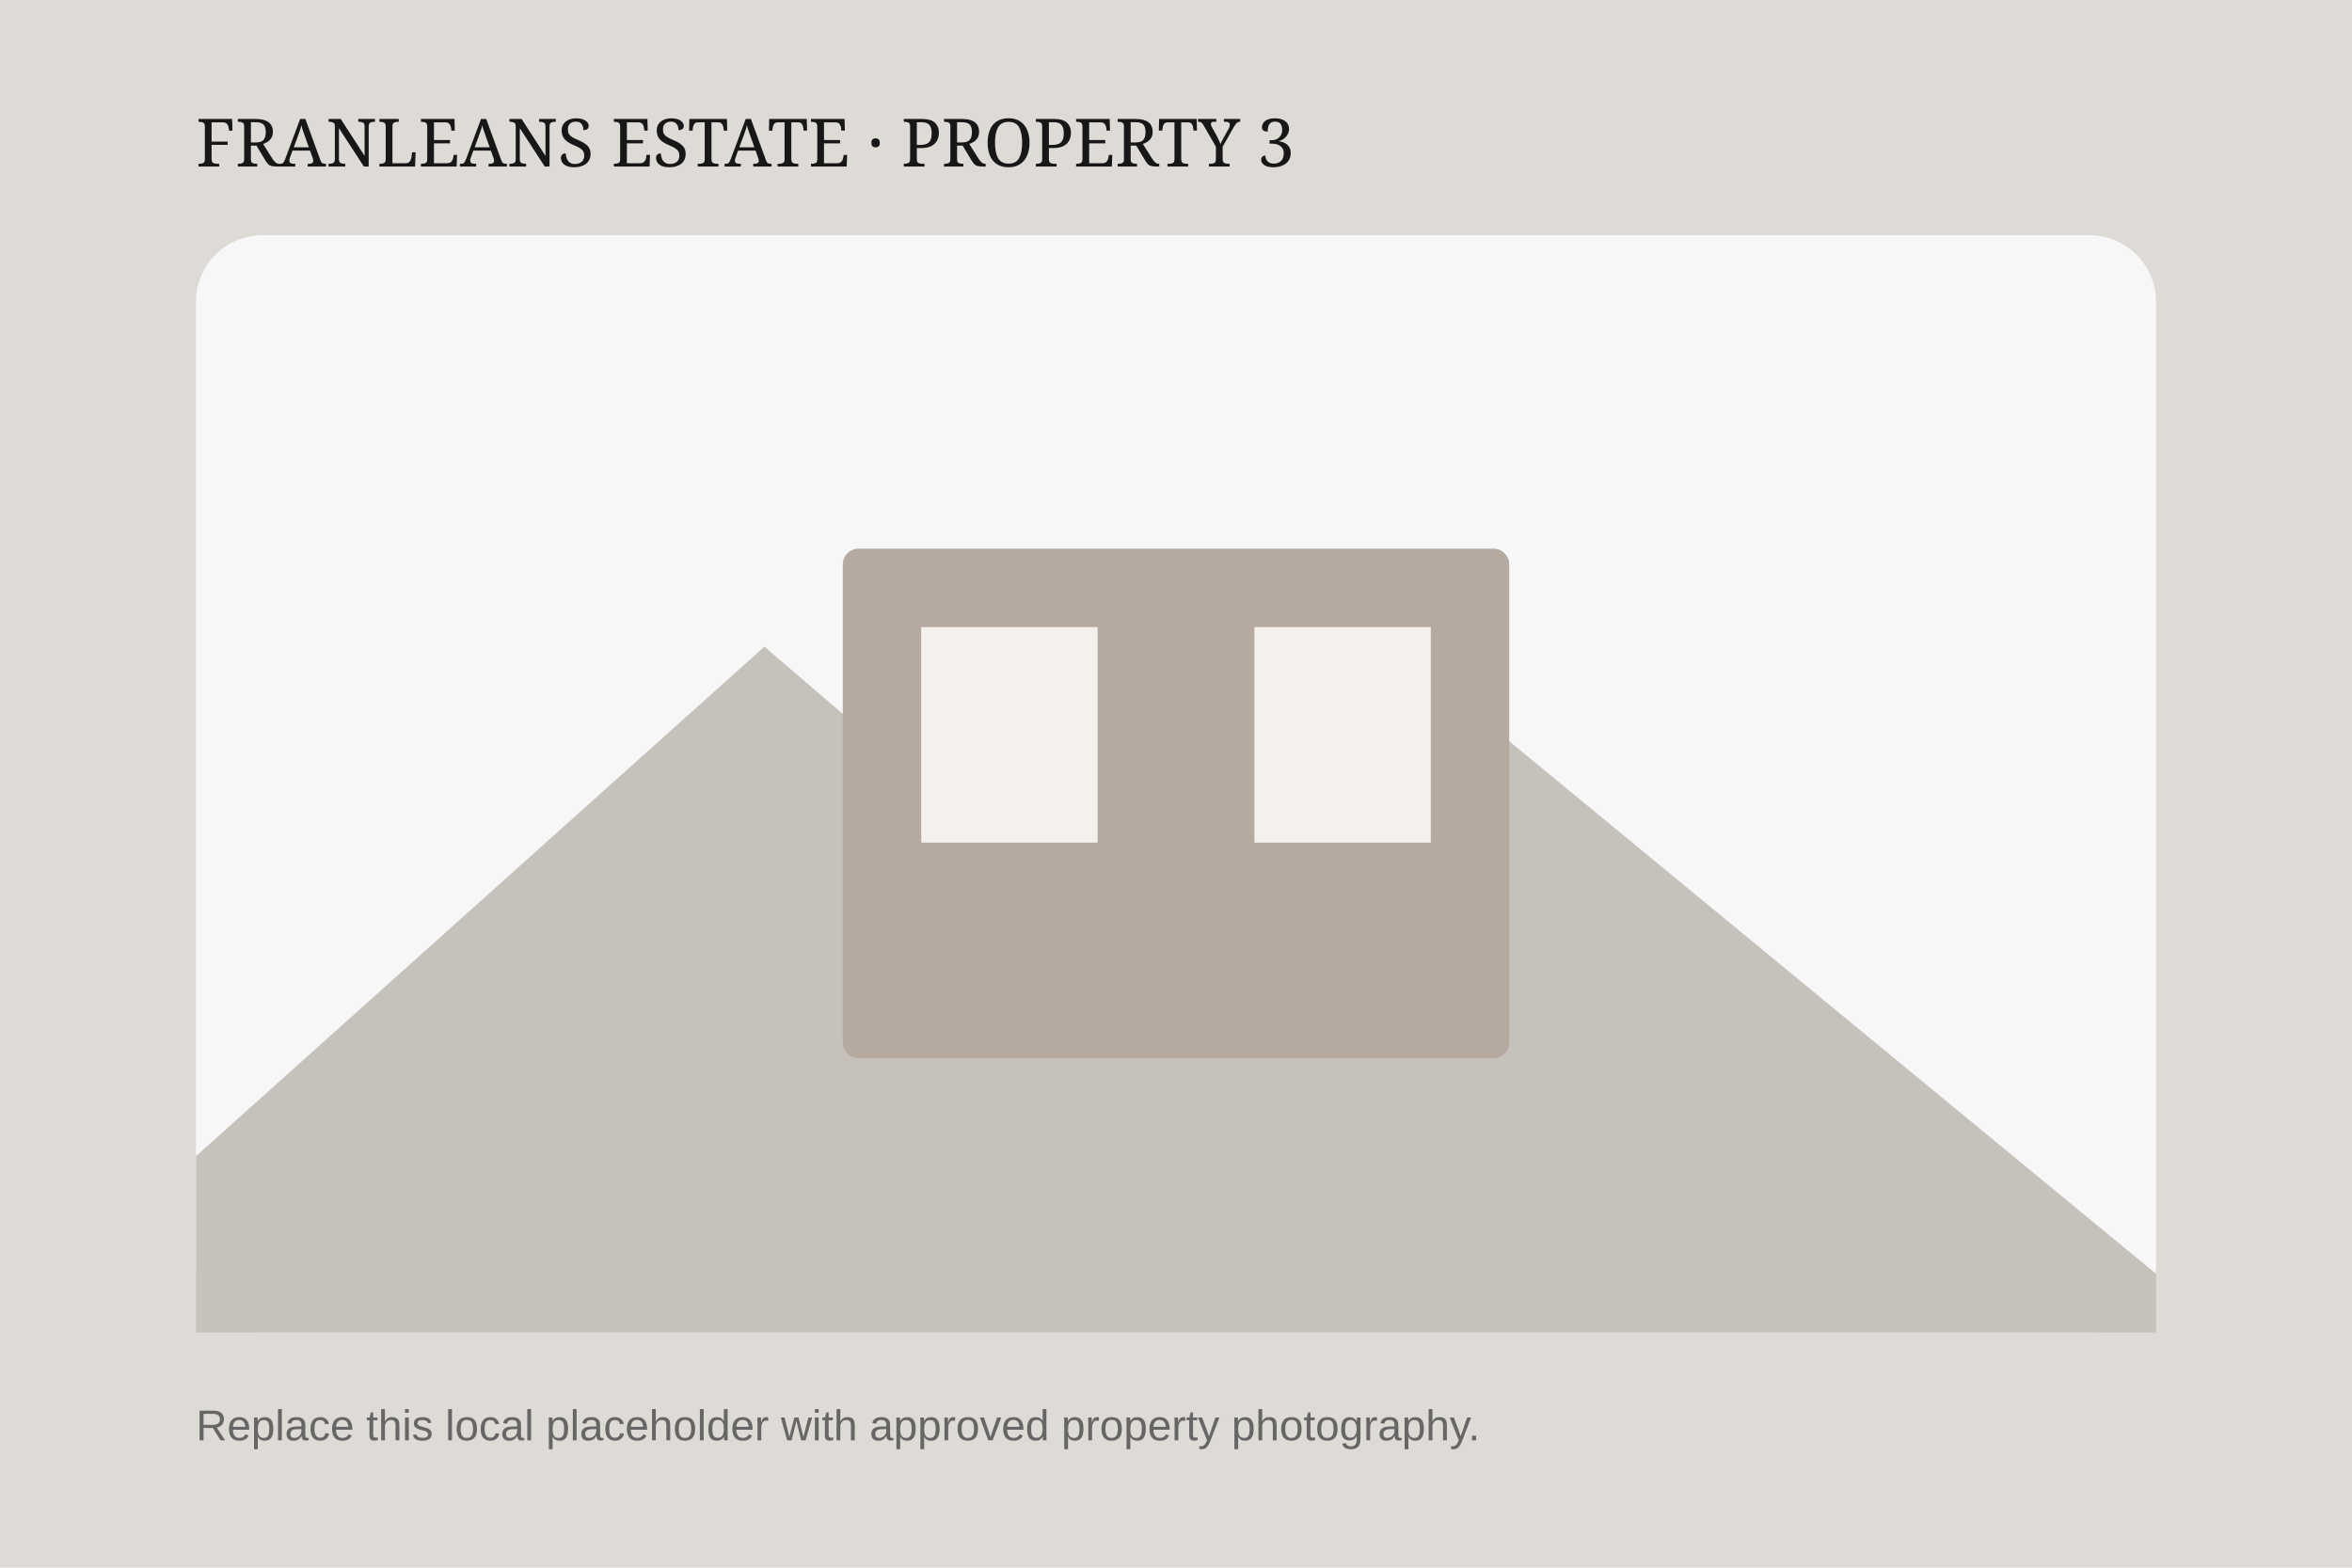
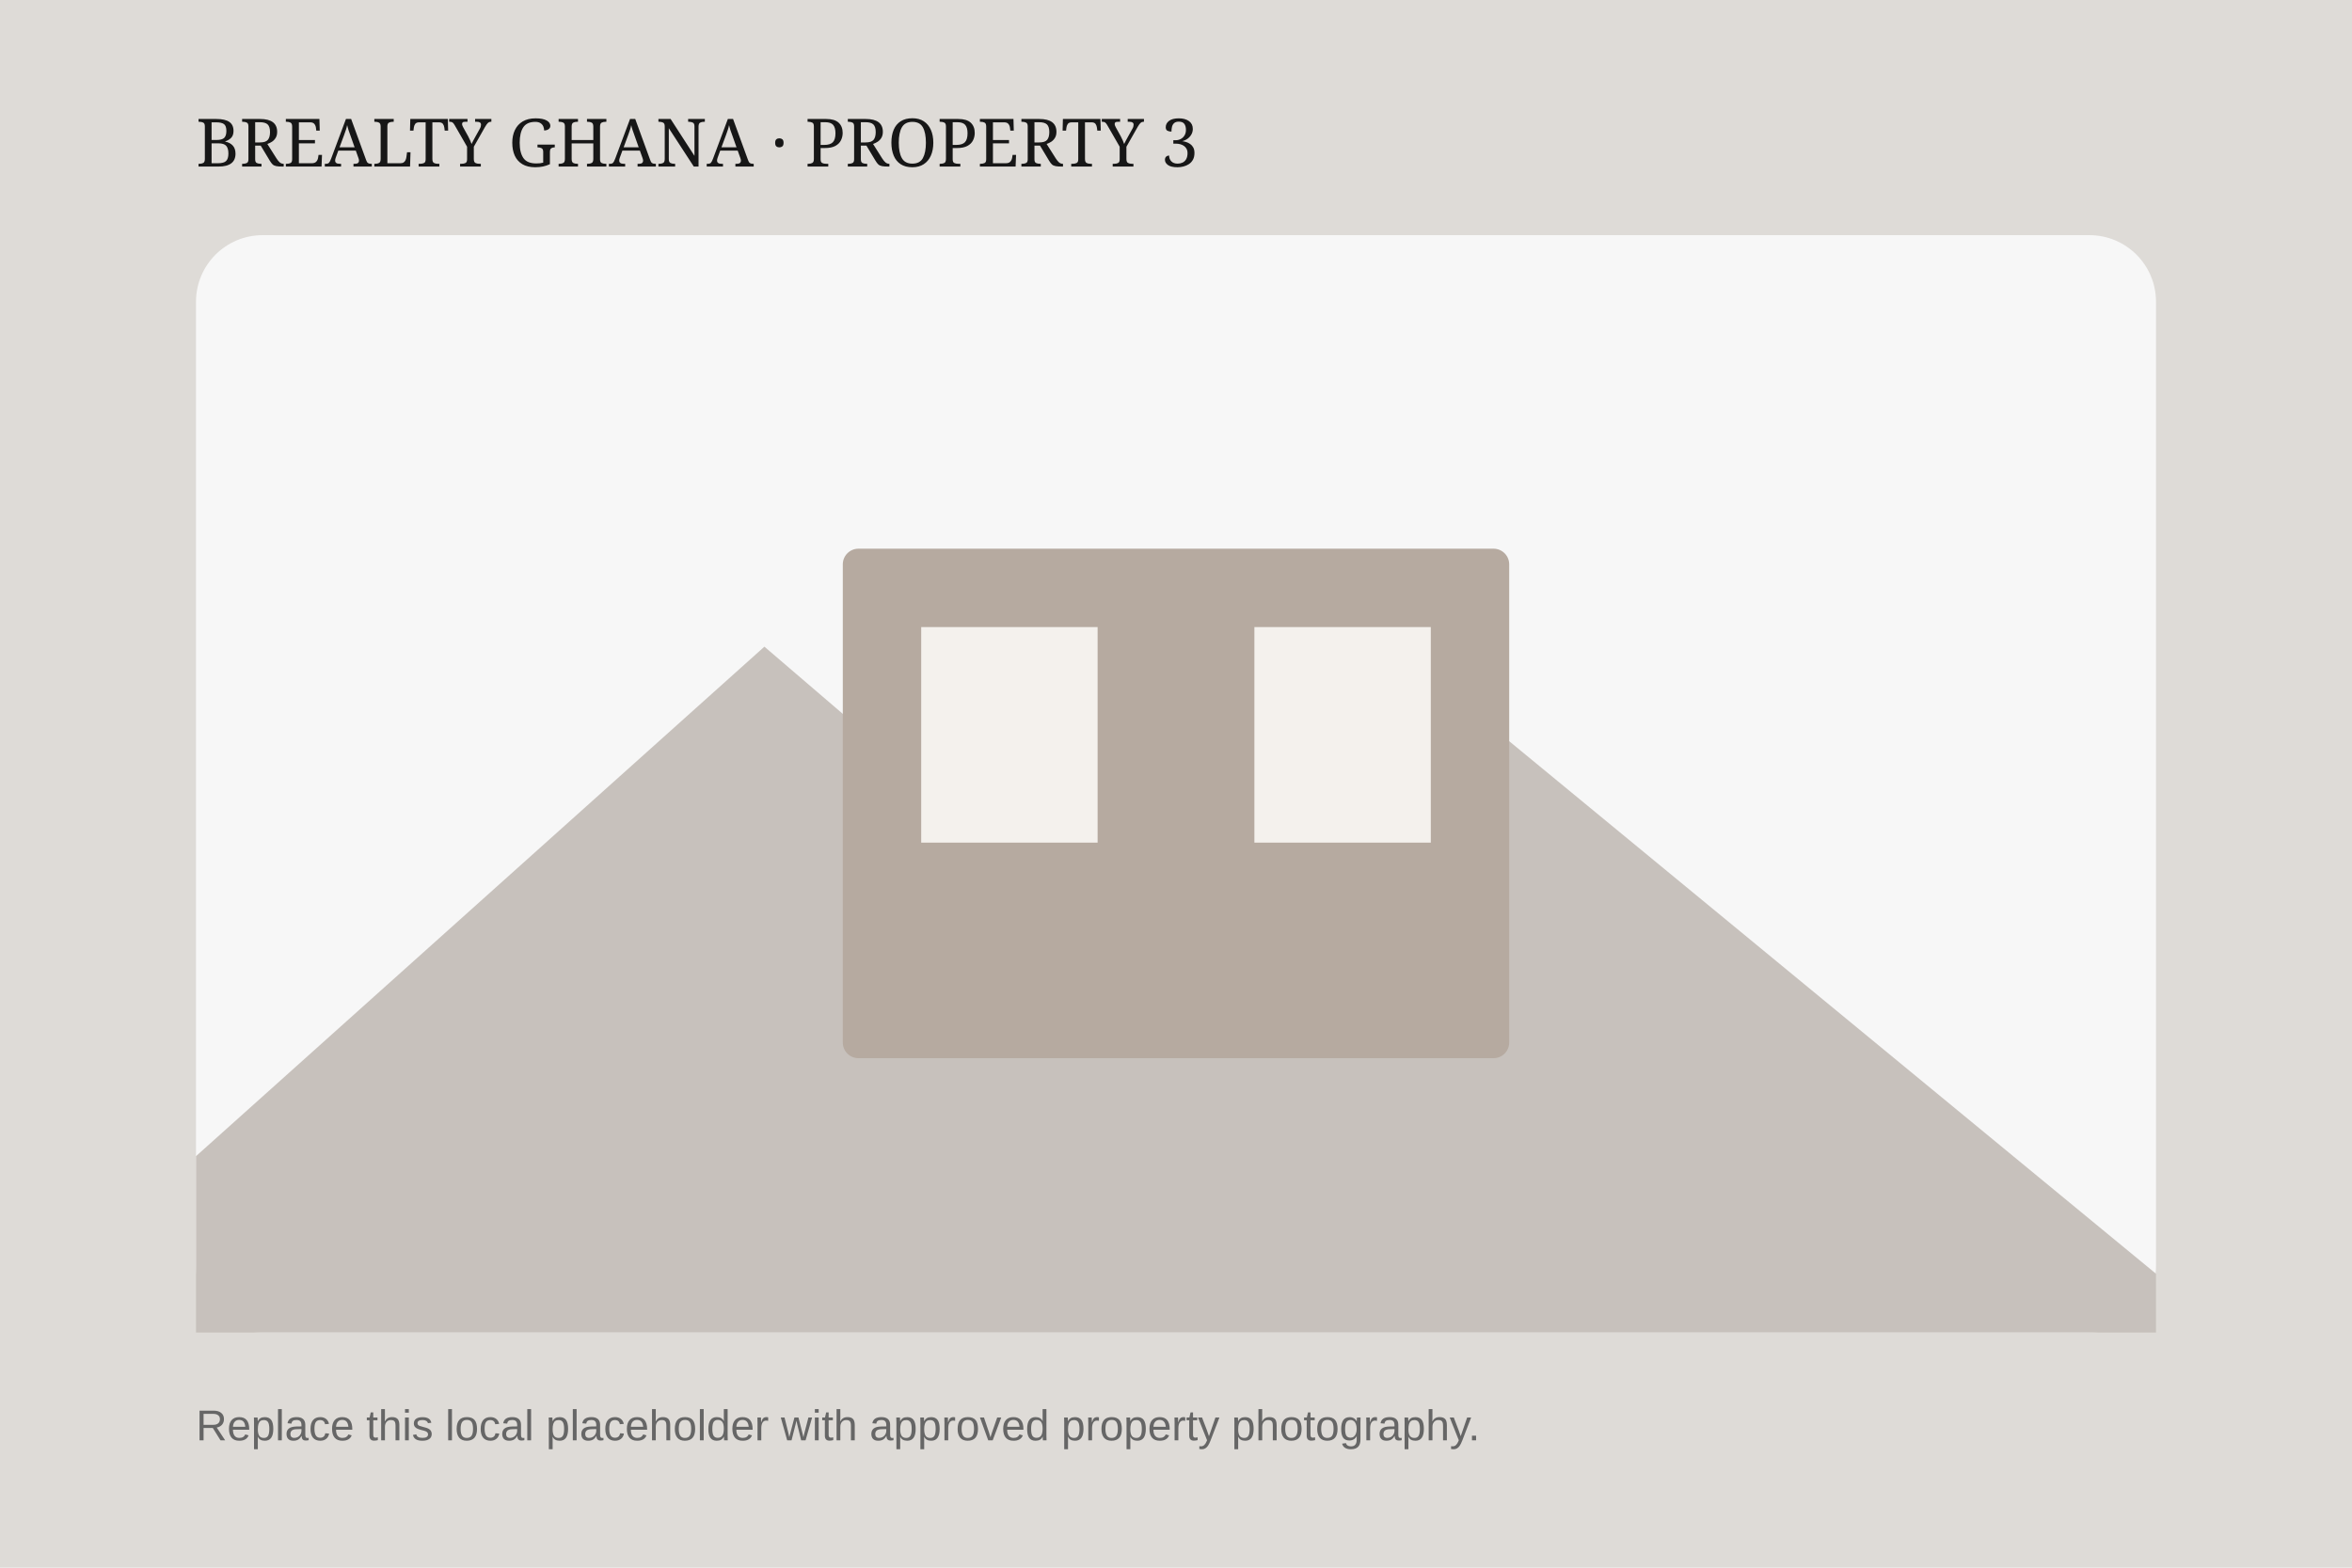
<svg xmlns="http://www.w3.org/2000/svg" viewBox="0 0 1200 800">
  <rect width="1200" height="800" fill="#dedbd7" />
  <rect x="100" y="120" width="1000" height="560" rx="34" fill="#f7f7f7" />
  <path d="M100 590 L390 330 L600 510 L760 370 L1100 650 L1100 680 L100 680Z" fill="#c7c1bc" />
  <rect x="430" y="280" width="340" height="260" rx="8" fill="#b6aaa0" />
  <rect x="470" y="320" width="90" height="110" fill="#f4f1ed" />
  <rect x="640" y="320" width="90" height="110" fill="#f4f1ed" />
-   <text x="100" y="85" font-family="Georgia,serif" font-size="34" fill="#171717">FRANLEANS ESTATE · PROPERTY 3</text>
+   <text x="100" y="85" font-family="Georgia,serif" font-size="34" fill="#171717">BREALTY GHANA · PROPERTY 3</text>
  <text x="100" y="735" font-family="Arial,sans-serif" font-size="22" fill="#666">Replace this local placeholder with approved property photography.</text>
</svg>
